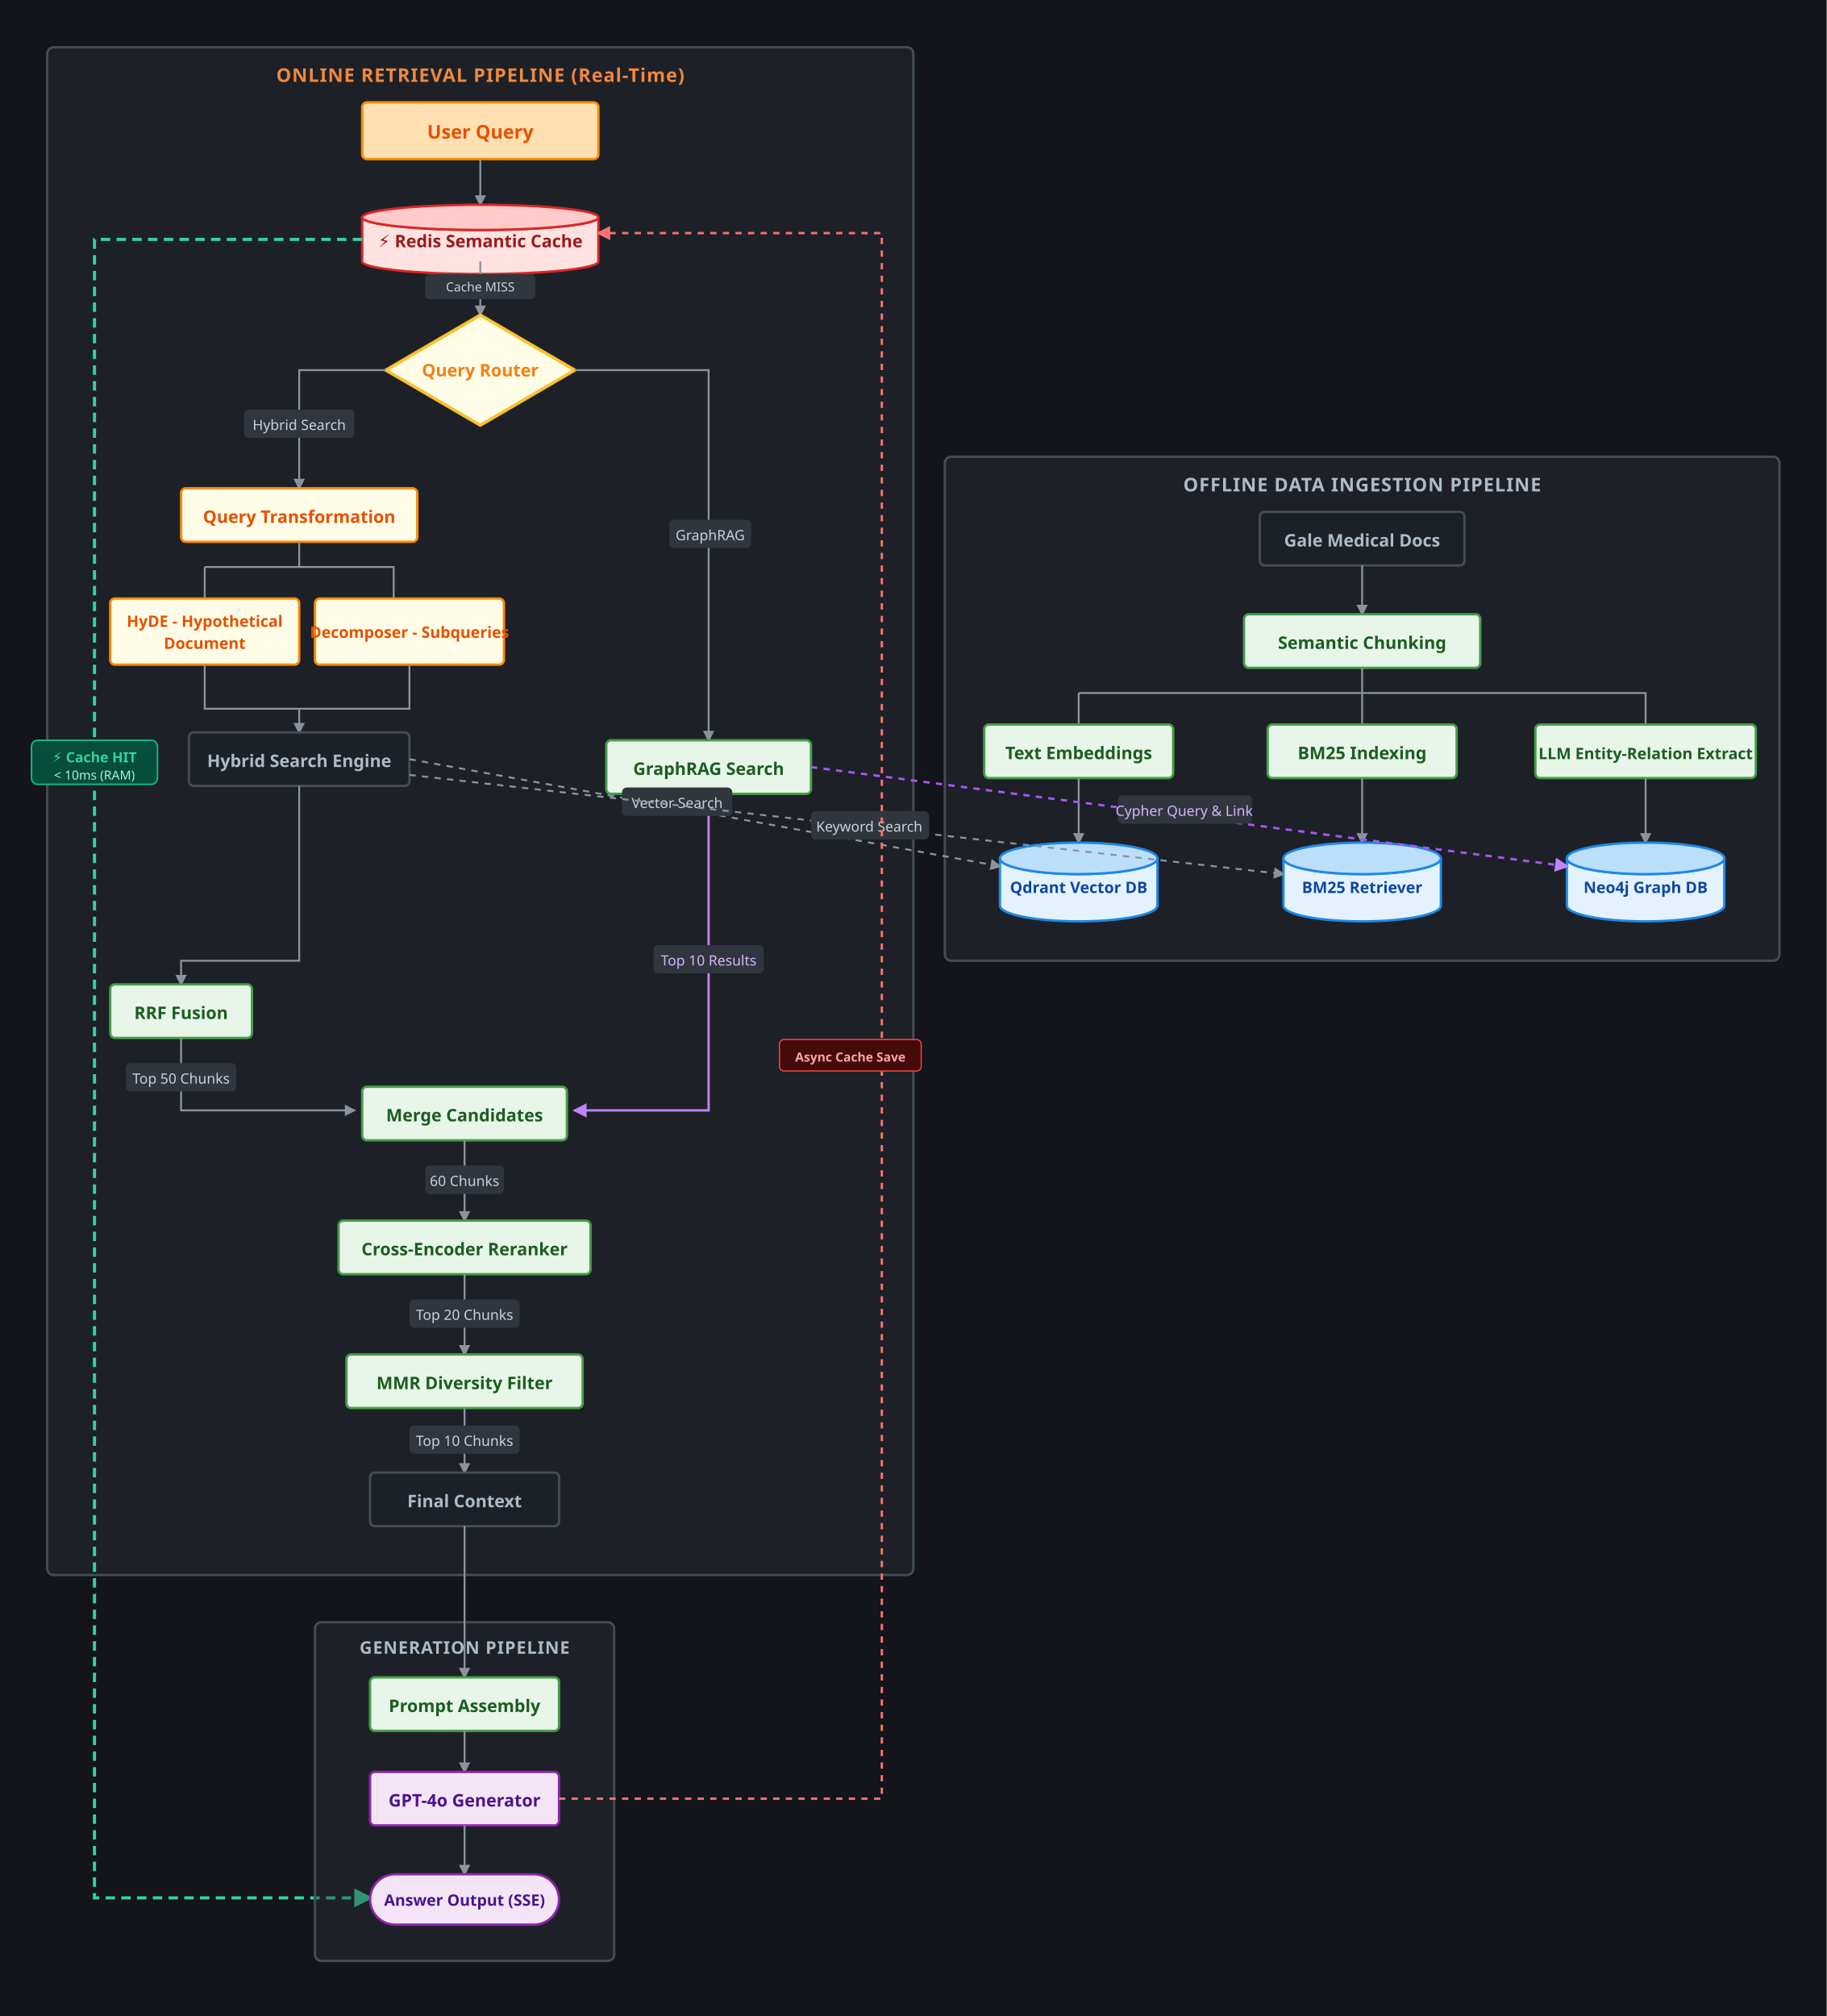
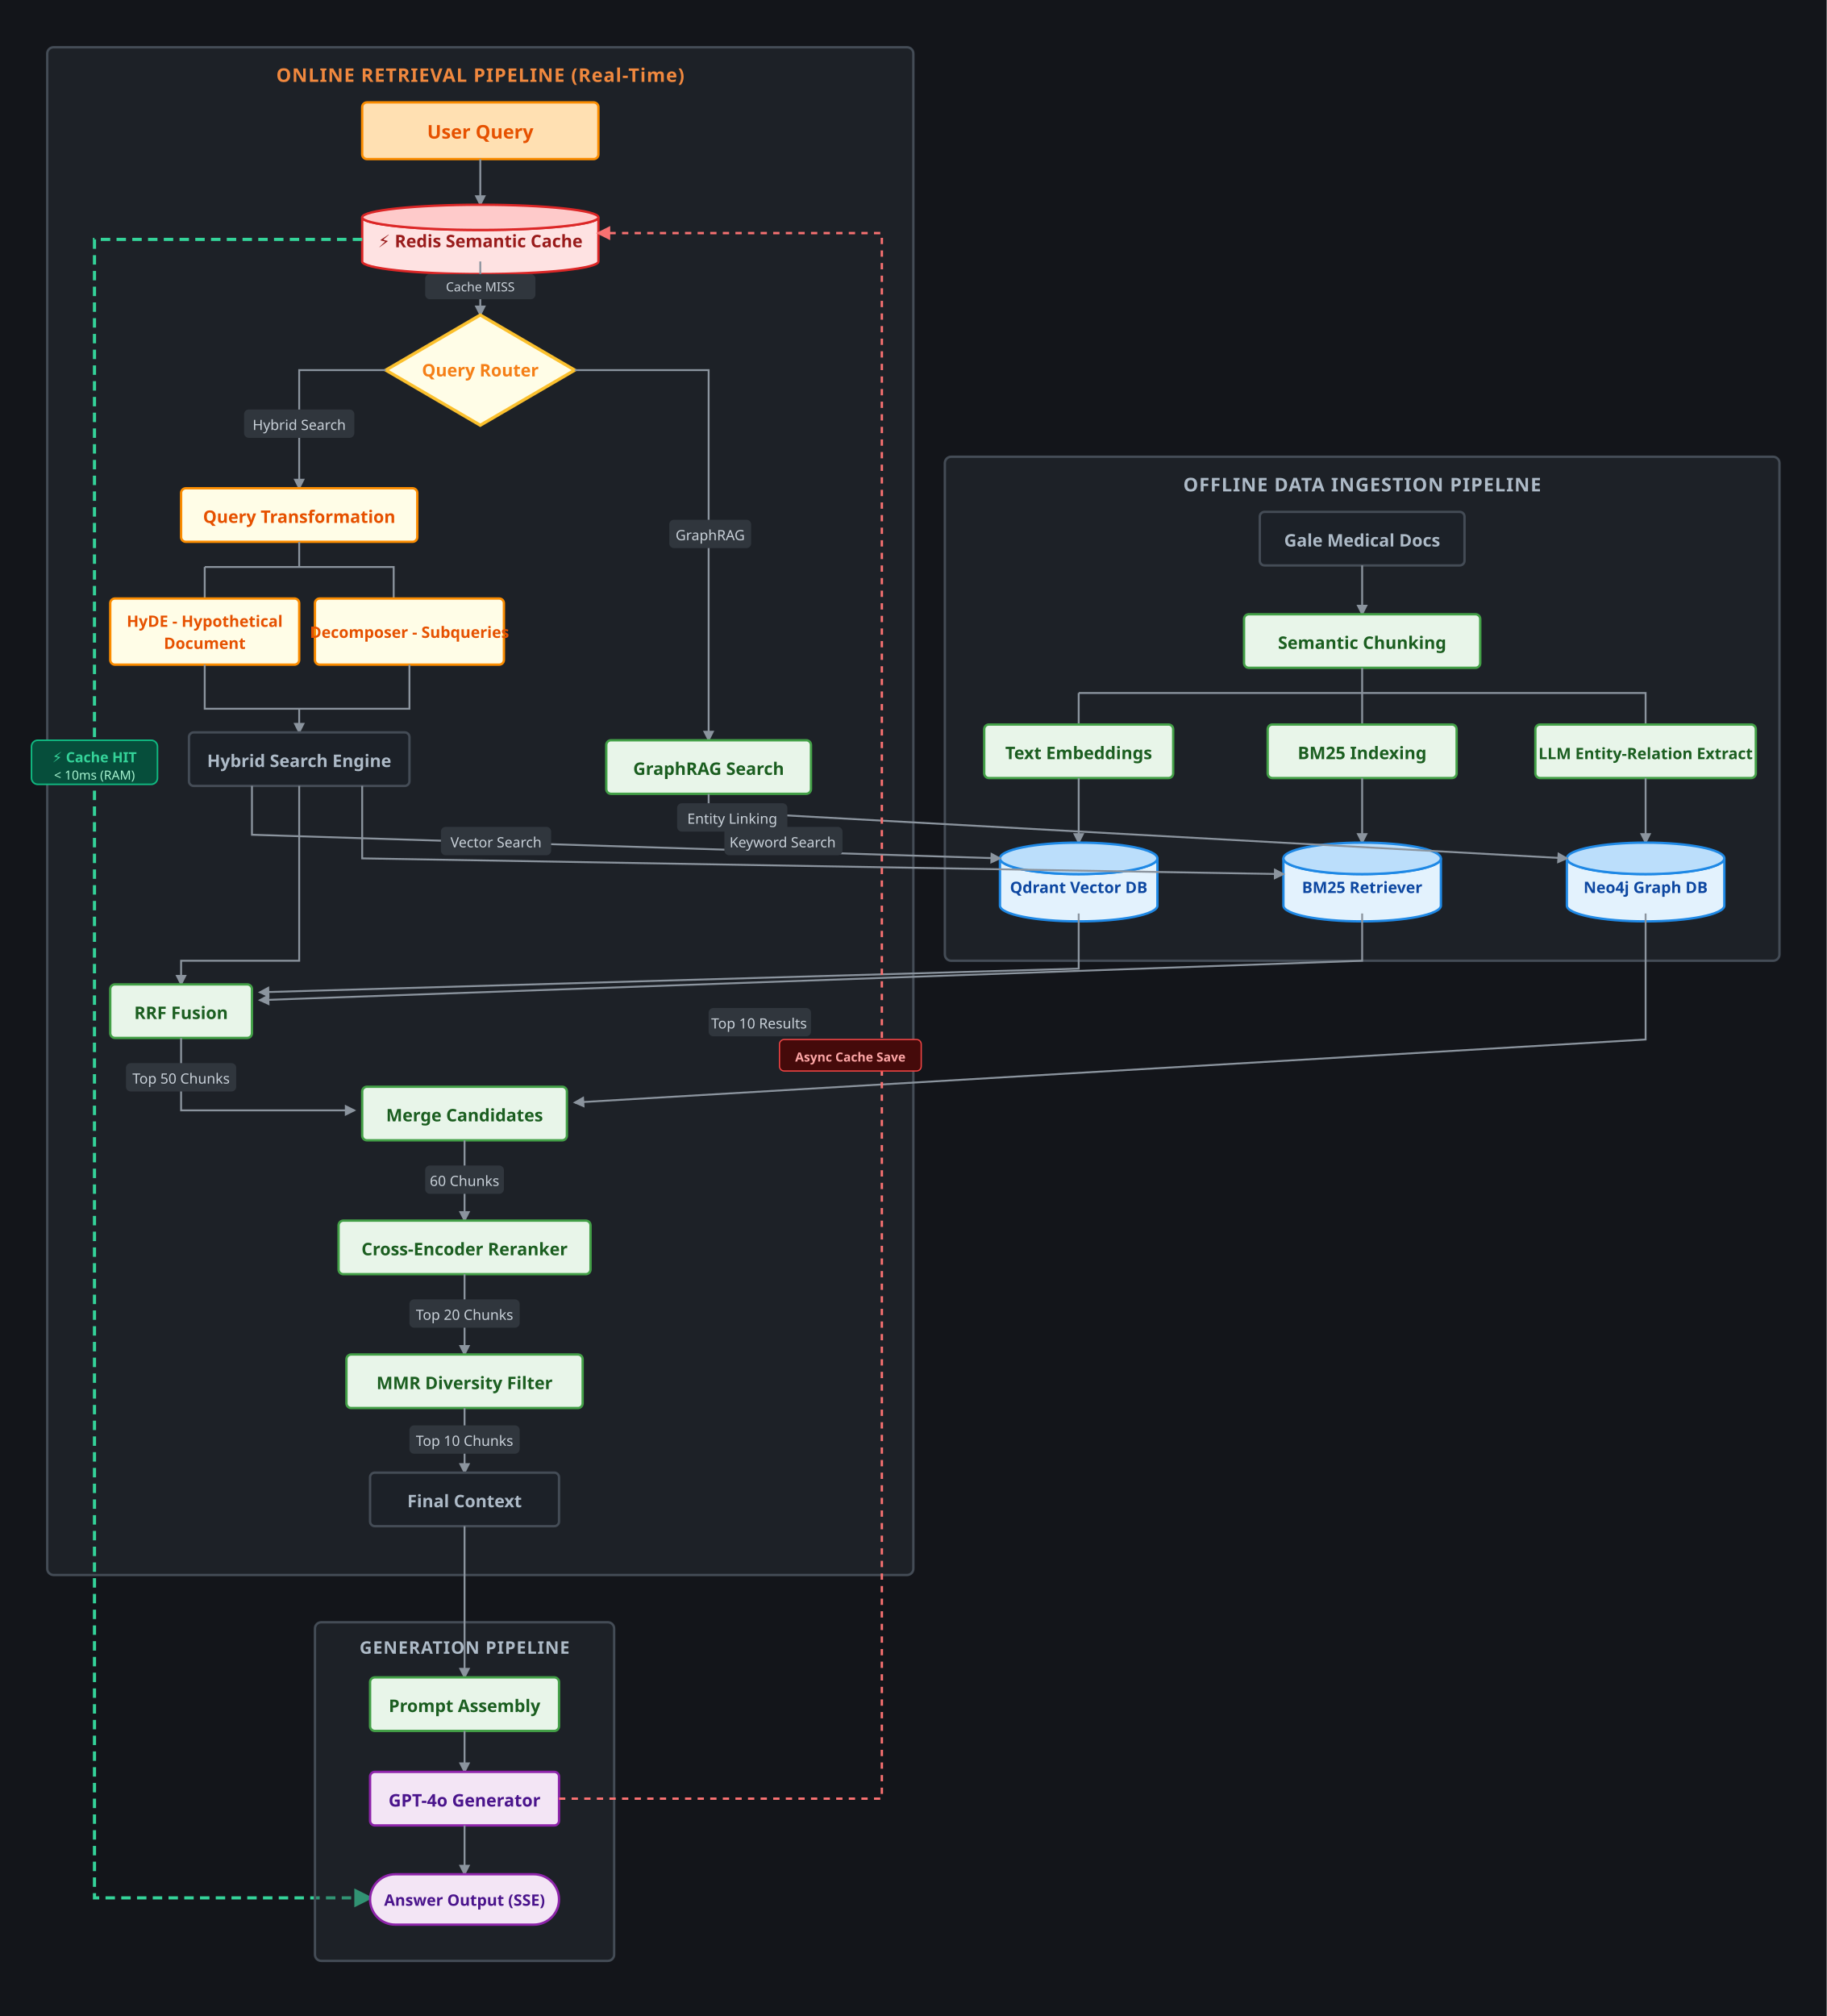
<svg xmlns="http://www.w3.org/2000/svg" viewBox="0 0 1160 1280" width="100%" height="100%" style="background:#13151a; font-family:'Trebuchet MS', 'Segoe UI', -apple-system, sans-serif;">
  <defs>
    <marker id="arrow" markerWidth="6" markerHeight="6" refX="5" refY="3" orient="auto">
      <path d="M0,0 L0,6 L6,3 z" fill="#8b949e" />
    </marker>
    <marker id="arrowGreen" markerWidth="6" markerHeight="6" refX="5" refY="3" orient="auto">
      <path d="M0,0 L0,6 L6,3 z" fill="#34d399" />
    </marker>
    <marker id="arrowRed" markerWidth="6" markerHeight="6" refX="5" refY="3" orient="auto">
      <path d="M0,0 L0,6 L6,3 z" fill="#f87171" />
-     </marker>
-     <marker id="arrowPurple" markerWidth="6" markerHeight="6" refX="5" refY="3" orient="auto">
-       <path d="M0,0 L0,6 L6,3 z" fill="#c084fc" />
    </marker>
  </defs>
  <rect width="1160" height="1280" fill="#13151a" />
  <rect x="30" y="30" width="550" height="970" rx="4" fill="#2d333b" fill-opacity="0.4" stroke="#444c56" stroke-width="1.5" />
  <text x="305" y="52" text-anchor="middle" font-size="12" font-weight="bold" fill="#f0883e" letter-spacing="0.5">
    ONLINE RETRIEVAL PIPELINE (Real-Time)
  </text>
  <rect x="230" y="65" width="150" height="36" rx="3" fill="#ffe0b2" stroke="#fb8c00" stroke-width="1.5" />
  <text x="305" y="88" text-anchor="middle" font-size="12" font-weight="bold" fill="#e65100">User Query</text>
  <line x1="305" y1="101" x2="305" y2="130" stroke="#8b949e" stroke-width="1.2" marker-end="url(#arrow)" />
  <g transform="translate(230, 130)">
    <path d="M 0 8 A 75 8 0 0 0 150 8 L 150 36 A 75 8 0 0 1 0 36 Z" fill="#fee2e2" stroke="#dc2626" stroke-width="1.5" />
    <ellipse cx="75" cy="8" rx="75" ry="8" fill="#fecaca" stroke="#dc2626" stroke-width="1.5" />
    <text x="75" y="27" text-anchor="middle" font-size="11" font-weight="bold" fill="#991b1b">⚡ Redis Semantic Cache</text>
  </g>
  <path d="M 230 152 L 60 152 L 60 1205 L 235 1205" fill="none" stroke="#34d399" stroke-width="2" stroke-dasharray="6,4" marker-end="url(#arrowGreen)" />
  <rect x="20" y="470" width="80" height="28" rx="4" fill="#064e3b" stroke="#10b981" stroke-width="1" />
  <text x="60" y="484" text-anchor="middle" font-size="9" font-weight="bold" fill="#34d399">⚡ Cache HIT</text>
  <text x="60" y="495" text-anchor="middle" font-size="8" fill="#a7f3d0">&lt; 10ms (RAM)</text>
  <line x1="305" y1="166" x2="305" y2="200" stroke="#8b949e" stroke-width="1.2" marker-end="url(#arrow)" />
  <rect x="270" y="174" width="70" height="16" rx="3" fill="#30363d" />
  <text x="305" y="185" text-anchor="middle" font-size="8" fill="#c9d1d9">Cache MISS</text>
  <g transform="translate(305, 235)">
    <polygon points="0,-35 60,0 0,35 -60,0" fill="#fffde7" stroke="#fbc02d" stroke-width="2" />
    <text x="0" y="4" text-anchor="middle" font-size="11" font-weight="bold" fill="#f57f17">Query Router</text>
  </g>
  <path d="M 245 235 L 190 235 L 190 310" fill="none" stroke="#8b949e" stroke-width="1.2" marker-end="url(#arrow)" />
  <rect x="155" y="260" width="70" height="18" rx="3" fill="#30363d" />
  <text x="190" y="273" text-anchor="middle" font-size="9" fill="#c9d1d9">Hybrid Search</text>
  <path d="M 365 235 L 450 235 L 450 470" fill="none" stroke="#8b949e" stroke-width="1.2" marker-end="url(#arrow)" />
  <rect x="425" y="330" width="52" height="18" rx="3" fill="#30363d" />
  <text x="451" y="343" text-anchor="middle" font-size="9" fill="#c9d1d9">GraphRAG</text>
  <rect x="115" y="310" width="150" height="34" rx="3" fill="#fffde7" stroke="#fb8c00" stroke-width="1.5" />
  <text x="190" y="332" text-anchor="middle" font-size="11" font-weight="bold" fill="#e65100">Query Transformation</text>
  <path d="M 190 344 L 190 360 M 130 360 L 250 360 L 250 380 M 130 360 L 130 380" fill="none" stroke="#8b949e" stroke-width="1.2" />
  <rect x="70" y="380" width="120" height="42" rx="3" fill="#fffde7" stroke="#fb8c00" stroke-width="1.5" />
  <text x="130" y="398" text-anchor="middle" font-size="10" font-weight="bold" fill="#e65100">HyDE - Hypothetical</text>
  <text x="130" y="412" text-anchor="middle" font-size="10" font-weight="bold" fill="#e65100">Document</text>
  <rect x="200" y="380" width="120" height="42" rx="3" fill="#fffde7" stroke="#fb8c00" stroke-width="1.5" />
  <text x="260" y="405" text-anchor="middle" font-size="10" font-weight="bold" fill="#e65100">Decomposer - Subqueries</text>
  <path d="M 130 422 L 130 450 L 190 450 M 260 422 L 260 450 L 190 450 L 190 465" fill="none" stroke="#8b949e" stroke-width="1.2" marker-end="url(#arrow)" />
  <rect x="120" y="465" width="140" height="34" rx="3" fill="#1c2128" stroke="#444c56" stroke-width="1.5" />
  <text x="190" y="487" text-anchor="middle" font-size="11" font-weight="bold" fill="#adbac7">Hybrid Search Engine</text>
  <rect x="385" y="470" width="130" height="34" rx="3" fill="#e8f5e9" stroke="#43a047" stroke-width="1.5" />
  <text x="450" y="492" text-anchor="middle" font-size="11" font-weight="bold" fill="#1b5e20">GraphRAG Search</text>
  <path d="M 190 499 L 190 610 L 115 610 L 115 625" fill="none" stroke="#8b949e" stroke-width="1.2" marker-end="url(#arrow)" />
  <rect x="70" y="625" width="90" height="34" rx="3" fill="#e8f5e9" stroke="#43a047" stroke-width="1.5" />
  <text x="115" y="647" text-anchor="middle" font-size="11" font-weight="bold" fill="#1b5e20">RRF Fusion</text>
  <path d="M 115 659 L 115 705 L 225 705" fill="none" stroke="#8b949e" stroke-width="1.2" marker-end="url(#arrow)" />
  <rect x="80" y="675" width="70" height="18" rx="3" fill="#30363d" />
  <text x="115" y="688" text-anchor="middle" font-size="9" fill="#c9d1d9">Top 50 Chunks</text>
-   <path d="M 450 504 L 450 705 L 365 705" fill="none" stroke="#c084fc" stroke-width="1.5" marker-end="url(#arrowPurple)" />
-   <rect x="415" y="600" width="70" height="18" rx="3" fill="#30363d" />
-   <text x="450" y="613" text-anchor="middle" font-size="9" fill="#d8b4fe">Top 10 Results</text>
  <rect x="230" y="690" width="130" height="34" rx="3" fill="#e8f5e9" stroke="#43a047" stroke-width="1.5" />
  <text x="295" y="712" text-anchor="middle" font-size="11" font-weight="bold" fill="#1b5e20">Merge Candidates</text>
  <line x1="295" y1="724" x2="295" y2="775" stroke="#8b949e" stroke-width="1.2" marker-end="url(#arrow)" />
  <rect x="270" y="740" width="50" height="18" rx="3" fill="#30363d" />
  <text x="295" y="753" text-anchor="middle" font-size="9" fill="#c9d1d9">60 Chunks</text>
  <rect x="215" y="775" width="160" height="34" rx="3" fill="#e8f5e9" stroke="#43a047" stroke-width="1.5" />
  <text x="295" y="797" text-anchor="middle" font-size="11" font-weight="bold" fill="#1b5e20">Cross-Encoder Reranker</text>
  <line x1="295" y1="809" x2="295" y2="860" stroke="#8b949e" stroke-width="1.2" marker-end="url(#arrow)" />
  <rect x="260" y="825" width="70" height="18" rx="3" fill="#30363d" />
  <text x="295" y="838" text-anchor="middle" font-size="9" fill="#c9d1d9">Top 20 Chunks</text>
  <rect x="220" y="860" width="150" height="34" rx="3" fill="#e8f5e9" stroke="#43a047" stroke-width="1.5" />
  <text x="295" y="882" text-anchor="middle" font-size="11" font-weight="bold" fill="#1b5e20">MMR Diversity Filter</text>
  <line x1="295" y1="894" x2="295" y2="935" stroke="#8b949e" stroke-width="1.2" marker-end="url(#arrow)" />
  <rect x="260" y="905" width="70" height="18" rx="3" fill="#30363d" />
  <text x="295" y="918" text-anchor="middle" font-size="9" fill="#c9d1d9">Top 10 Chunks</text>
  <rect x="235" y="935" width="120" height="34" rx="3" fill="#1c2128" stroke="#444c56" stroke-width="1.5" />
  <text x="295" y="957" text-anchor="middle" font-size="11" font-weight="bold" fill="#adbac7">Final Context</text>
  <rect x="600" y="290" width="530" height="320" rx="4" fill="#2d333b" fill-opacity="0.4" stroke="#444c56" stroke-width="1.5" />
  <text x="865" y="312" text-anchor="middle" font-size="12" font-weight="bold" fill="#adbac7" letter-spacing="0.5">
    OFFLINE DATA INGESTION PIPELINE
  </text>
  <rect x="800" y="325" width="130" height="34" rx="3" fill="#1c2128" stroke="#444c56" stroke-width="1.5" />
  <text x="865" y="347" text-anchor="middle" font-size="11" font-weight="bold" fill="#adbac7">Gale Medical Docs</text>
  <line x1="865" y1="359" x2="865" y2="390" stroke="#8b949e" stroke-width="1.2" marker-end="url(#arrow)" />
  <rect x="790" y="390" width="150" height="34" rx="3" fill="#e8f5e9" stroke="#43a047" stroke-width="1.5" />
  <text x="865" y="412" text-anchor="middle" font-size="11" font-weight="bold" fill="#1b5e20">Semantic Chunking</text>
  <path d="M 865 424 L 865 440 M 685 440 L 1045 440 L 1045 460 M 685 440 L 685 460 M 865 440 L 865 460" fill="none" stroke="#8b949e" stroke-width="1.2" />
  <rect x="625" y="460" width="120" height="34" rx="3" fill="#e8f5e9" stroke="#43a047" stroke-width="1.5" />
  <text x="685" y="482" text-anchor="middle" font-size="11" font-weight="bold" fill="#1b5e20">Text Embeddings</text>
  <rect x="805" y="460" width="120" height="34" rx="3" fill="#e8f5e9" stroke="#43a047" stroke-width="1.5" />
  <text x="865" y="482" text-anchor="middle" font-size="11" font-weight="bold" fill="#1b5e20">BM25 Indexing</text>
  <rect x="975" y="460" width="140" height="34" rx="3" fill="#e8f5e9" stroke="#43a047" stroke-width="1.5" />
  <text x="1045" y="482" text-anchor="middle" font-size="10" font-weight="bold" fill="#1b5e20">LLM Entity-Relation Extract</text>
  <line x1="685" y1="494" x2="685" y2="535" stroke="#8b949e" stroke-width="1.2" marker-end="url(#arrow)" />
  <line x1="865" y1="494" x2="865" y2="535" stroke="#8b949e" stroke-width="1.2" marker-end="url(#arrow)" />
  <line x1="1045" y1="494" x2="1045" y2="535" stroke="#8b949e" stroke-width="1.2" marker-end="url(#arrow)" />
  <g transform="translate(635, 535)">
    <path d="M 0 10 A 50 10 0 0 0 100 10 L 100 40 A 50 10 0 0 1 0 40 Z" fill="#e3f2fd" stroke="#1e88e5" stroke-width="1.5" />
    <ellipse cx="50" cy="10" rx="50" ry="10" fill="#bbdefb" stroke="#1e88e5" stroke-width="1.5" />
    <text x="50" y="32" text-anchor="middle" font-size="10" font-weight="bold" fill="#0d47a1">Qdrant Vector DB</text>
  </g>
  <g transform="translate(815, 535)">
    <path d="M 0 10 A 50 10 0 0 0 100 10 L 100 40 A 50 10 0 0 1 0 40 Z" fill="#e3f2fd" stroke="#1e88e5" stroke-width="1.5" />
    <ellipse cx="50" cy="10" rx="50" ry="10" fill="#bbdefb" stroke="#1e88e5" stroke-width="1.5" />
    <text x="50" y="32" text-anchor="middle" font-size="10" font-weight="bold" fill="#0d47a1">BM25 Retriever</text>
  </g>
  <g transform="translate(995, 535)">
    <path d="M 0 10 A 50 10 0 0 0 100 10 L 100 40 A 50 10 0 0 1 0 40 Z" fill="#e3f2fd" stroke="#1e88e5" stroke-width="1.5" />
    <ellipse cx="50" cy="10" rx="50" ry="10" fill="#bbdefb" stroke="#1e88e5" stroke-width="1.5" />
    <text x="50" y="32" text-anchor="middle" font-size="10" font-weight="bold" fill="#0d47a1">Neo4j Graph DB</text>
  </g>
-   <path d="M 260 482 L 635 550" fill="none" stroke="#8b949e" stroke-width="1.2" stroke-dasharray="4,4" marker-end="url(#arrow)" />
-   <rect x="395" y="500" width="70" height="18" rx="3" fill="#30363d" />
-   <text x="430" y="513" text-anchor="middle" font-size="9" fill="#c9d1d9">Vector Search</text>
-   <path d="M 260 492 L 815 555" fill="none" stroke="#8b949e" stroke-width="1.2" stroke-dasharray="4,4" marker-end="url(#arrow)" />
-   <rect x="515" y="515" width="75" height="18" rx="3" fill="#30363d" />
-   <text x="552" y="528" text-anchor="middle" font-size="9" fill="#c9d1d9">Keyword Search</text>
-   <path d="M 515 487 L 995 550" fill="none" stroke="#a855f7" stroke-width="1.5" stroke-dasharray="4,4" marker-end="url(#arrowPurple)" />
-   <rect x="710" y="505" width="85" height="18" rx="3" fill="#30363d" />
-   <text x="752" y="518" text-anchor="middle" font-size="9" fill="#d8b4fe">Cypher Query &amp; Link</text>
+   <path d="M 160 499 L 160 530 L 635 545" fill="none" stroke="#8b949e" stroke-width="1.2" marker-end="url(#arrow)" />
+   <rect x="280" y="525" width="70" height="18" rx="3" fill="#30363d" />
+   <text x="315" y="538" text-anchor="middle" font-size="9" fill="#c9d1d9">Vector Search</text>
+   <path d="M 230 499 L 230 545 L 815 555" fill="none" stroke="#8b949e" stroke-width="1.2" marker-end="url(#arrow)" />
+   <rect x="460" y="525" width="75" height="18" rx="3" fill="#30363d" />
+   <text x="497" y="538" text-anchor="middle" font-size="9" fill="#c9d1d9">Keyword Search</text>
+   <path d="M 450 504 L 450 515 L 995 545" fill="none" stroke="#8b949e" stroke-width="1.2" marker-end="url(#arrow)" />
+   <rect x="430" y="510" width="70" height="18" rx="3" fill="#30363d" />
+   <text x="465" y="523" text-anchor="middle" font-size="9" fill="#c9d1d9">Entity Linking</text>
+   <path d="M 685 580 L 685 615 L 165 630" fill="none" stroke="#8b949e" stroke-width="1.2" marker-end="url(#arrow)" />
+   <path d="M 865 580 L 865 610 L 165 635" fill="none" stroke="#8b949e" stroke-width="1.2" marker-end="url(#arrow)" />
+   <path d="M 1045 580 L 1045 660 L 365 700" fill="none" stroke="#8b949e" stroke-width="1.2" marker-end="url(#arrow)" />
+   <rect x="450" y="640" width="65" height="18" rx="3" fill="#30363d" />
+   <text x="482" y="653" text-anchor="middle" font-size="9" fill="#c9d1d9">Top 10 Results</text>
  <rect x="200" y="1030" width="190" height="215" rx="4" fill="#2d333b" fill-opacity="0.4" stroke="#444c56" stroke-width="1.5" />
  <text x="295" y="1050" text-anchor="middle" font-size="11" font-weight="bold" fill="#adbac7" letter-spacing="0.5">
    GENERATION PIPELINE
  </text>
  <line x1="295" y1="969" x2="295" y2="1065" stroke="#8b949e" stroke-width="1.2" marker-end="url(#arrow)" />
  <rect x="235" y="1065" width="120" height="34" rx="3" fill="#e8f5e9" stroke="#43a047" stroke-width="1.5" />
  <text x="295" y="1087" text-anchor="middle" font-size="11" font-weight="bold" fill="#1b5e20">Prompt Assembly</text>
  <line x1="295" y1="1099" x2="295" y2="1125" stroke="#8b949e" stroke-width="1.2" marker-end="url(#arrow)" />
  <rect x="235" y="1125" width="120" height="34" rx="3" fill="#f3e5f5" stroke="#8e24aa" stroke-width="1.5" />
  <text x="295" y="1147" text-anchor="middle" font-size="11" font-weight="bold" fill="#4a148c">GPT-4o Generator</text>
  <path d="M 355 1142 L 560 1142 L 560 148 L 380 148" fill="none" stroke="#f87171" stroke-width="1.5" stroke-dasharray="4,4" marker-end="url(#arrowRed)" />
  <rect x="495" y="660" width="90" height="20" rx="3" fill="#450a0a" stroke="#ef4444" stroke-width="0.8" />
  <text x="540" y="674" text-anchor="middle" font-size="8" font-weight="bold" fill="#fca5a5">Async Cache Save</text>
  <line x1="295" y1="1159" x2="295" y2="1190" stroke="#8b949e" stroke-width="1.2" marker-end="url(#arrow)" />
  <rect x="235" y="1190" width="120" height="32" rx="16" fill="#f3e5f5" stroke="#8e24aa" stroke-width="1.5" />
  <text x="295" y="1210" text-anchor="middle" font-size="10" font-weight="bold" fill="#4a148c">Answer Output (SSE)</text>
</svg>
